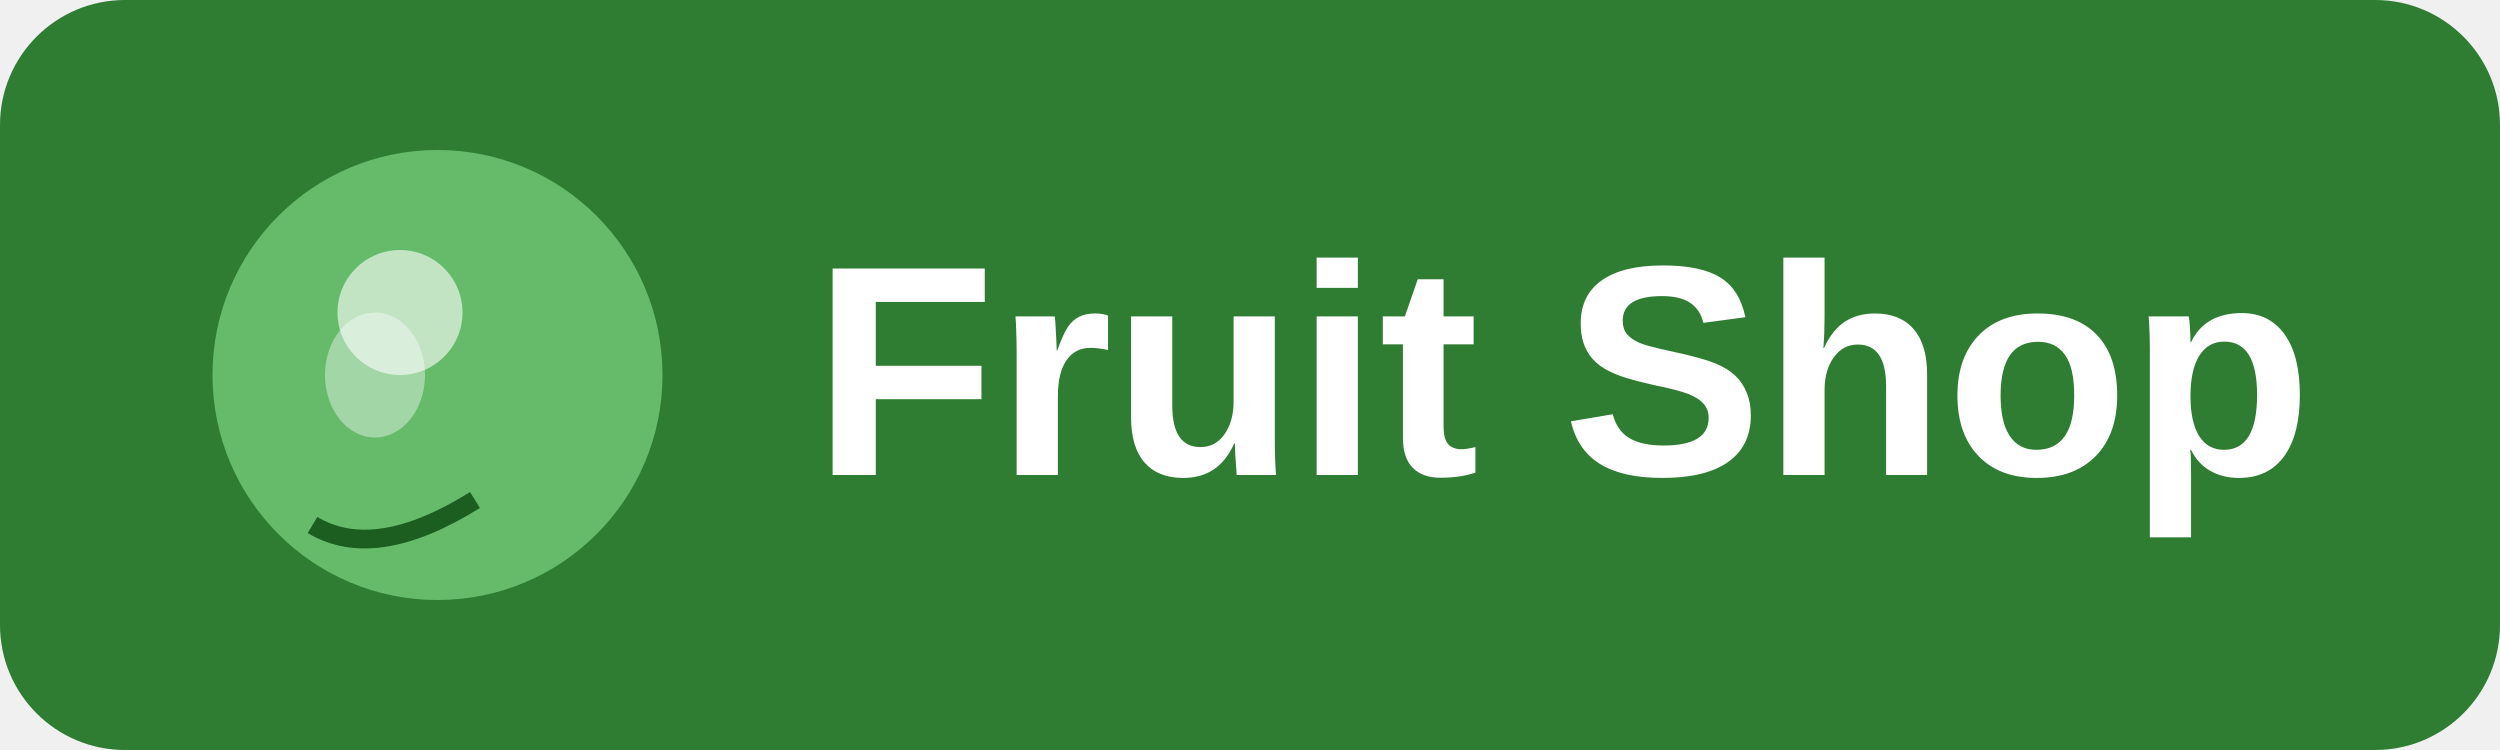
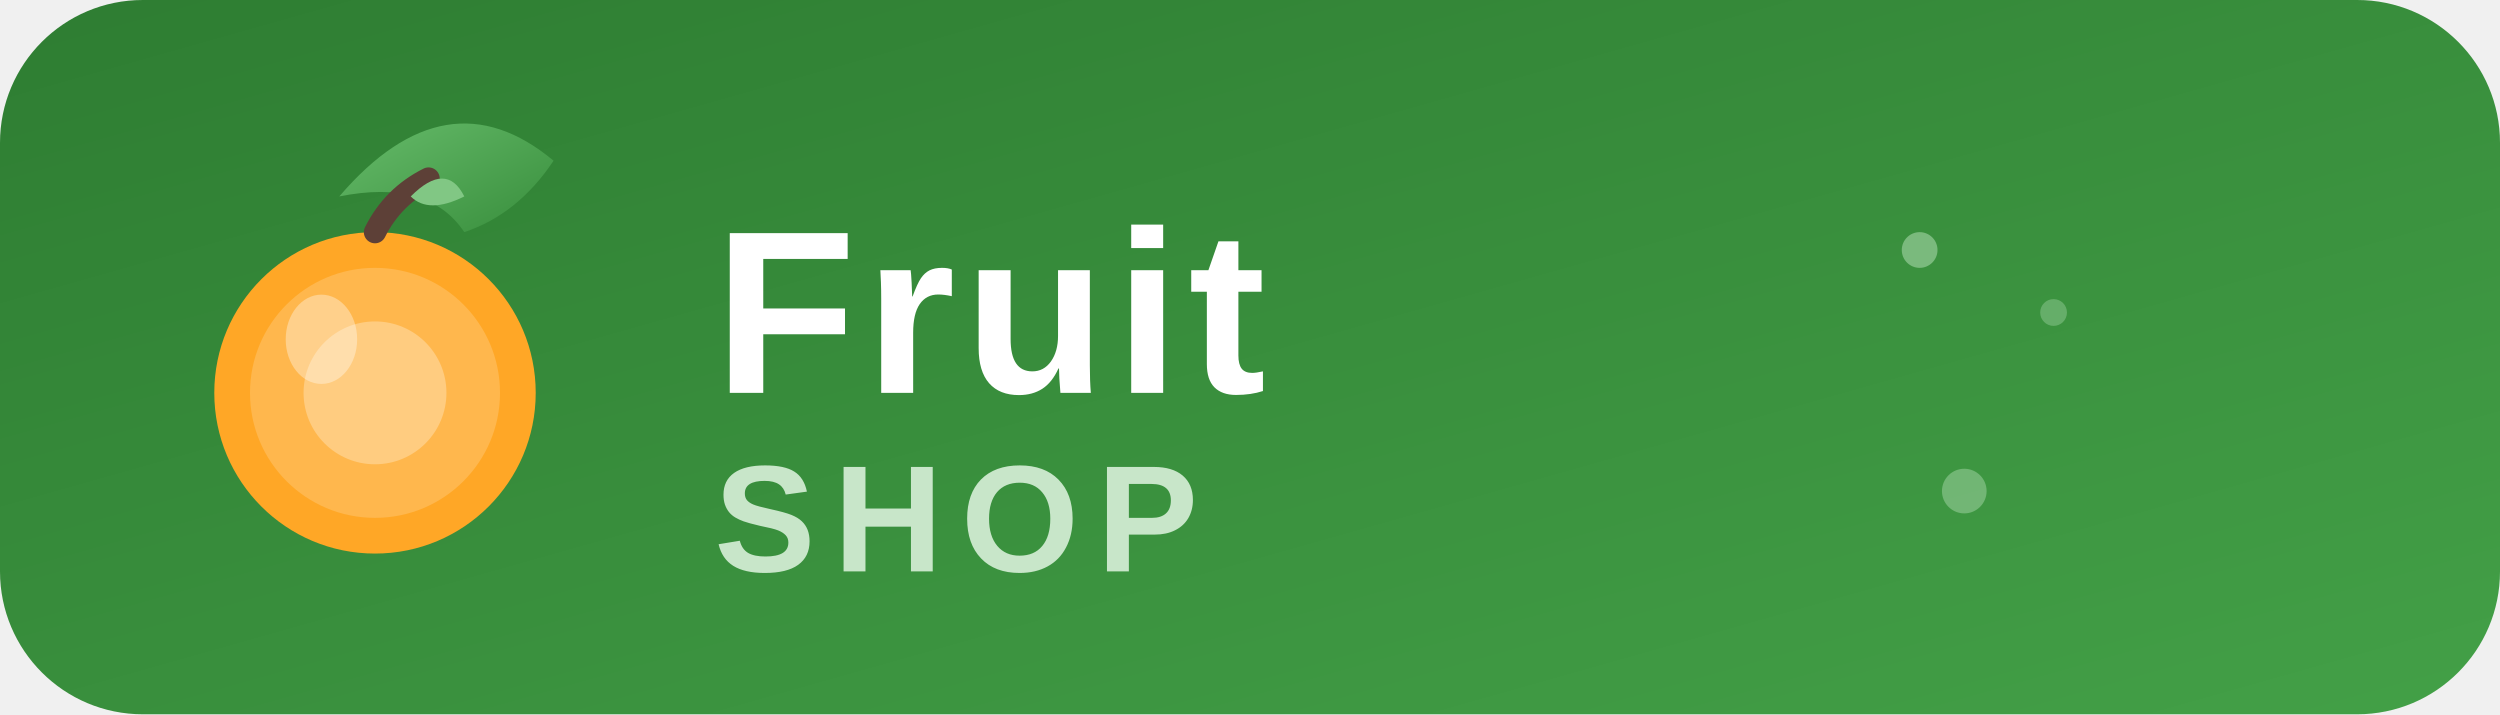
- <svg xmlns="http://www.w3.org/2000/svg" viewBox="0 0 200 60">
-   <rect width="200" height="60" rx="10" fill="#2e7d32" />
-   <circle cx="35" cy="30" r="18" fill="#66bb6a" />
-   <circle cx="32" cy="25" r="5" fill="#fff" opacity=".6" />
-   <path d="M38 40 Q30 45 25 42" fill="none" stroke="#1b5e20" stroke-width="1.5" />
-   <ellipse cx="30" cy="30" rx="4" ry="5" fill="#fff" opacity=".4" />
-   <text x="65" y="38" font-family="Arial" font-size="24" font-weight="bold" fill="#fff">Fruit Shop</text>
+ <svg xmlns="http://www.w3.org/2000/svg" viewBox="0 0 280 80">
+   <defs>
+     <linearGradient id="bg" x1="0%" y1="0%" x2="100%" y2="100%">
+       <stop offset="0%" stop-color="#2e7d32" />
+       <stop offset="100%" stop-color="#43a047" />
+     </linearGradient>
+     <linearGradient id="leaf" x1="0%" y1="0%" x2="100%" y2="100%">
+       <stop offset="0%" stop-color="#66bb6a" />
+       <stop offset="100%" stop-color="#388e3c" />
+     </linearGradient>
+   </defs>
+   <rect width="280" height="80" rx="16" fill="url(#bg)" />
+   <path d="M38 22 Q50 8 62 18 Q58 24 52 26 Q48 20 38 22Z" fill="url(#leaf)" />
+   <circle cx="42" cy="44" r="18" fill="#ffa726" />
+   <circle cx="42" cy="44" r="14" fill="#ffb74d" />
+   <circle cx="42" cy="44" r="8" fill="#ffcc80" />
+   <ellipse cx="36" cy="38" rx="4" ry="5" fill="#fff" opacity=".35" />
+   <path d="M42 26 Q44 22 48 20" fill="none" stroke="#5d4037" stroke-width="2.5" stroke-linecap="round" />
+   <path d="M46 22 Q50 18 52 22 Q48 24 46 22Z" fill="#81c784" />
+   <text x="80" y="44" font-family="'Segoe UI', Arial, sans-serif" font-size="26" font-weight="800" fill="#fff" letter-spacing="1">Fruit</text>
+   <text x="80" y="64" font-family="'Segoe UI', Arial, sans-serif" font-size="17" font-weight="600" fill="#c8e6c9" letter-spacing="2">SHOP</text>
+   <circle cx="215" cy="28" r="2" fill="#a5d6a7" opacity=".6" />
+   <circle cx="230" cy="35" r="1.5" fill="#a5d6a7" opacity=".4" />
+   <circle cx="220" cy="55" r="2.5" fill="#a5d6a7" opacity=".5" />
</svg>
